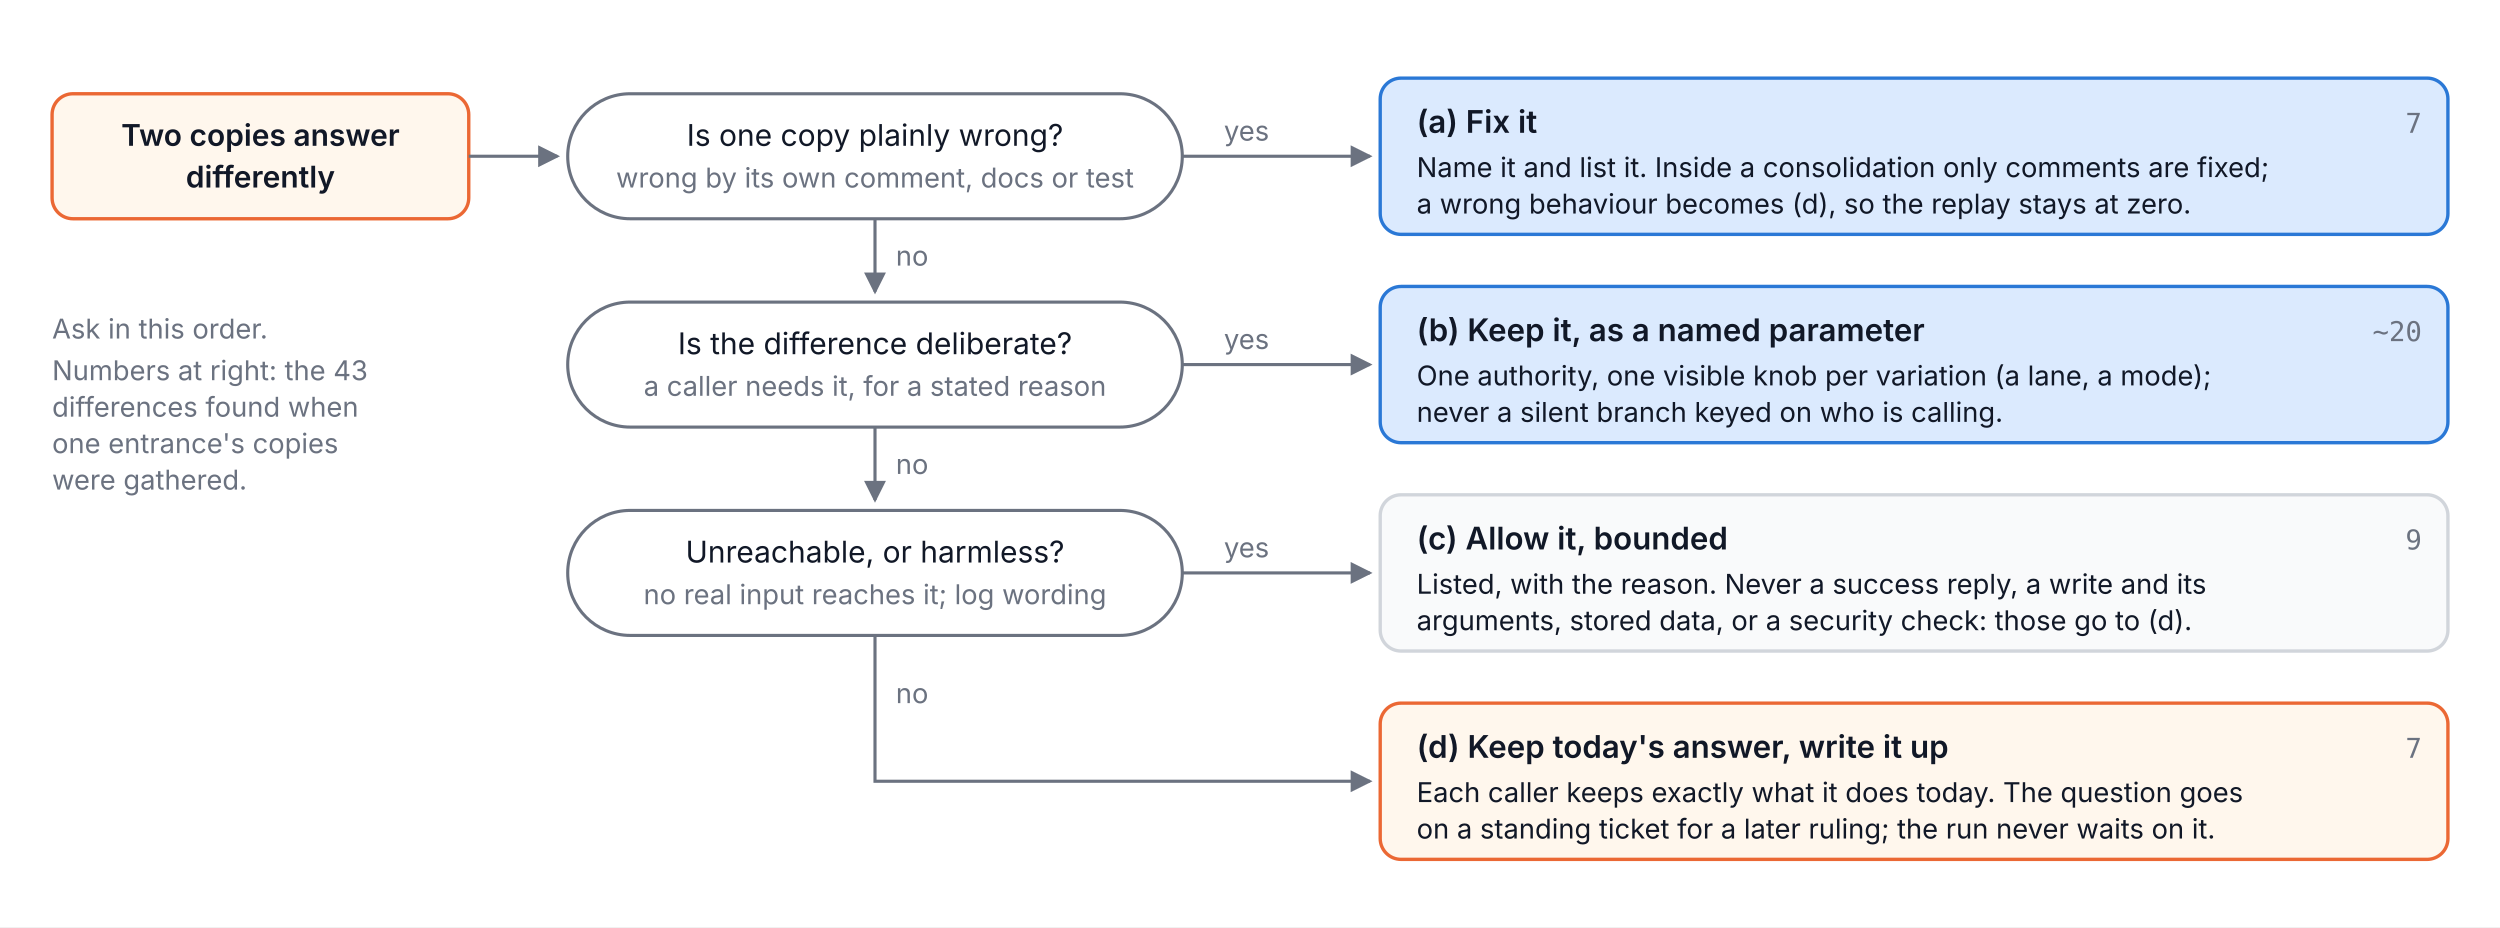
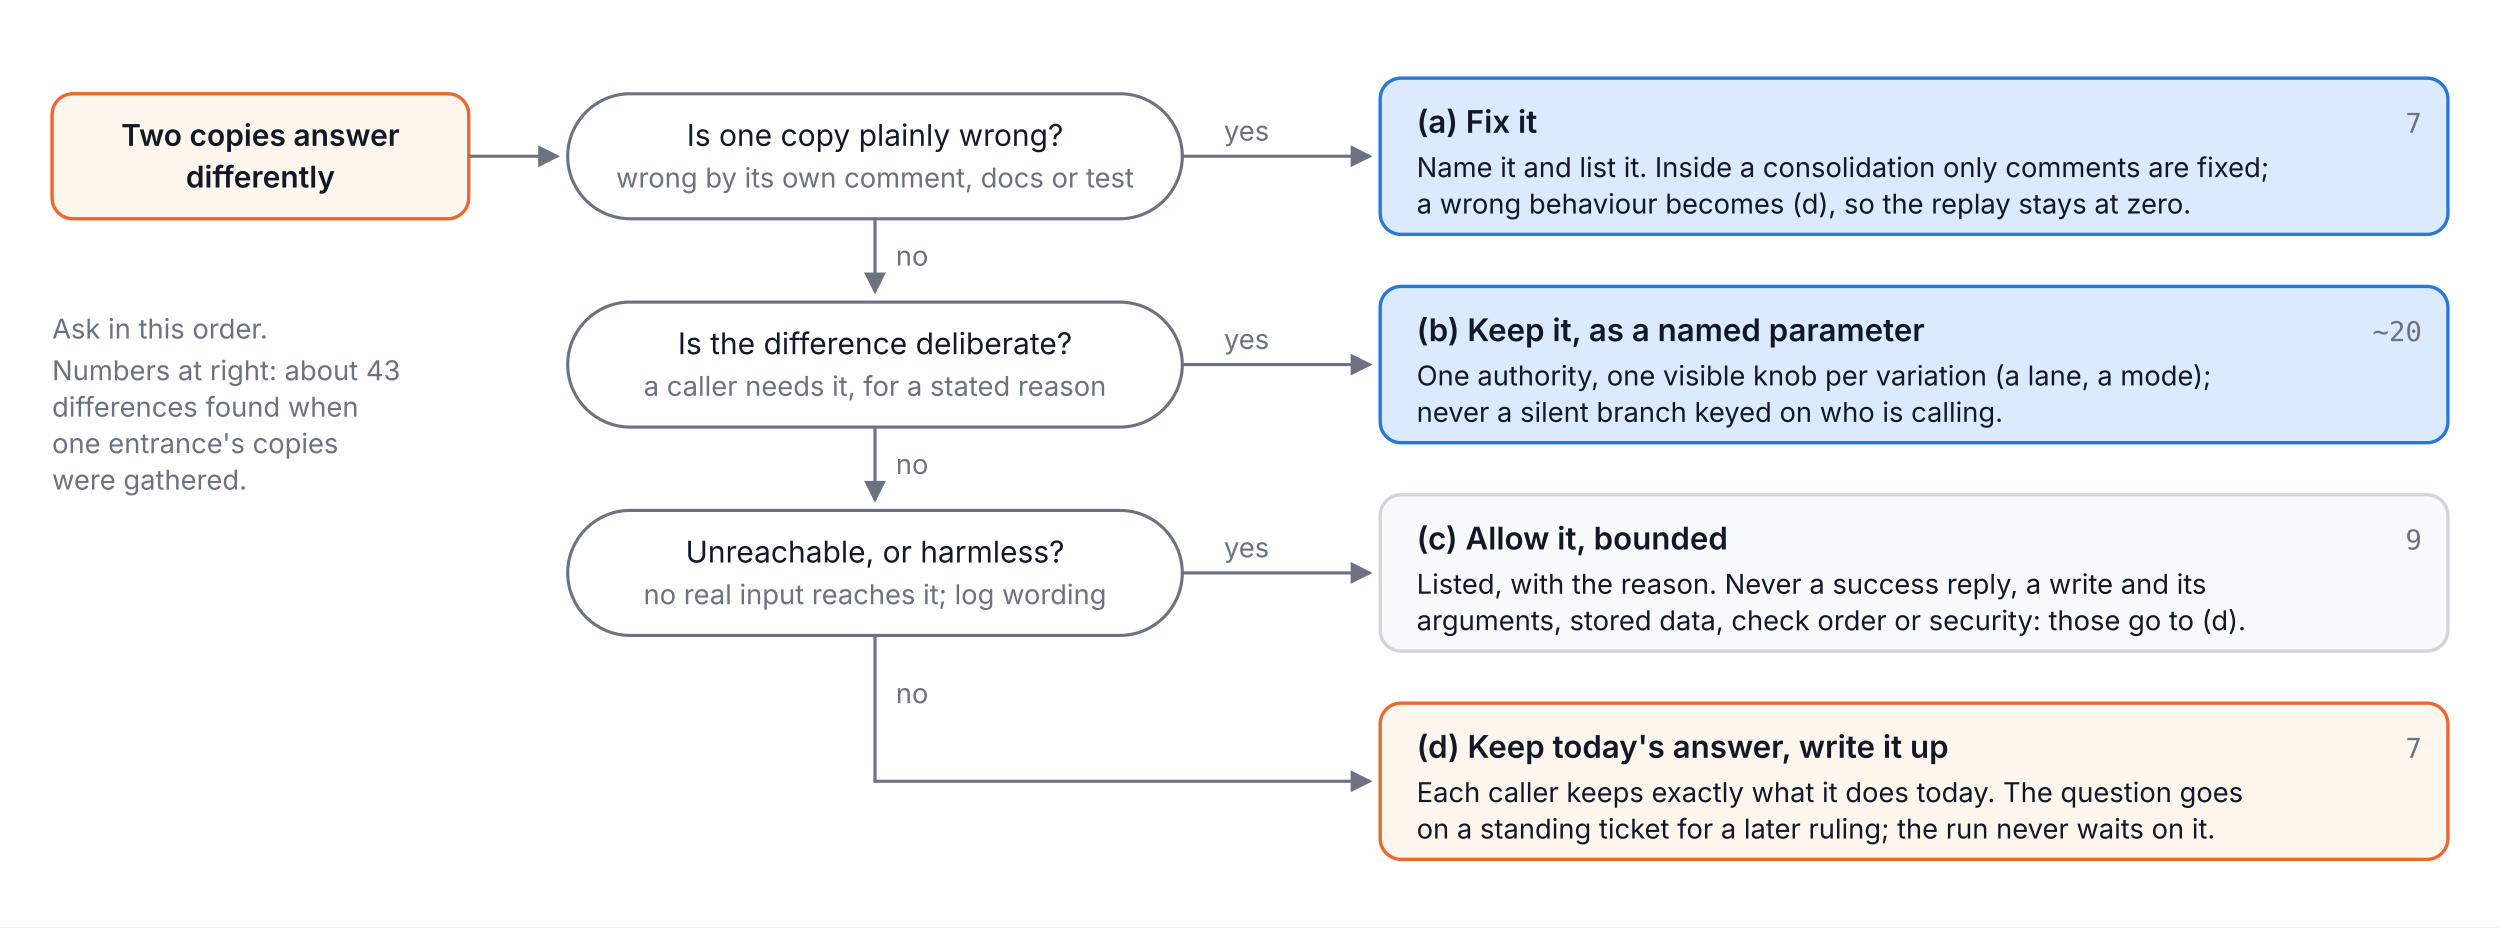
<svg xmlns="http://www.w3.org/2000/svg" width="960" height="356" viewBox="0 0 960 356" font-family="Inter, system-ui, sans-serif" font-size="12" role="img" aria-label="When two copies of a decision answer differently, three questions in order sort the difference. Is one copy plainly wrong? Fix it and name the fix. Is the difference deliberate? Keep it as a named parameter of the one authority. Is it unreachable or harmless? Allow it, listed, never in security, money or stored data. Otherwise keep today's behaviour for each caller and write the question up for a later ruling.">
  <style data-figure-theme="1">@media (prefers-color-scheme: dark){rect[fill="#fff"]:not([fill-opacity]),rect[fill="#ffffff"]:not([fill-opacity]),rect[fill="white"]:not([fill-opacity]){fill:#16181d}[stroke="#fff"],[stroke="#ffffff"],[stroke="white"]{stroke:#16181d}circle[fill="#fff"]:not([fill-opacity]),circle[fill="#ffffff"]:not([fill-opacity]),circle[fill="white"]:not([fill-opacity]){fill:#16181d}path[fill="#fff"]:not([fill-opacity]),path[fill="#ffffff"]:not([fill-opacity]),path[fill="white"]:not([fill-opacity]){fill:#16181d}polygon[fill="#fff"]:not([fill-opacity]),polygon[fill="#ffffff"]:not([fill-opacity]),polygon[fill="white"]:not([fill-opacity]){fill:#16181d}ellipse[fill="#fff"]:not([fill-opacity]),ellipse[fill="#ffffff"]:not([fill-opacity]),ellipse[fill="white"]:not([fill-opacity]){fill:#16181d}text[fill="#111827"]:not([data-on-fill]),text[fill="#1f2937"]:not([data-on-fill]),text[fill="#333"]:not([data-on-fill]),text[fill="#1f2328"]:not([data-on-fill]),text[fill="#555"]:not([data-on-fill]),text[fill="#475569"]:not([data-on-fill]){fill:#e6e6e6}[stroke="#111827"],[stroke="#1f2937"],[stroke="#333"],[stroke="#1f2328"],[stroke="#555"],[stroke="#475569"]{stroke:#e6e6e6}text[fill="#6b7280"]:not([data-on-fill]),text[fill="#666"]:not([data-on-fill]),text[fill="#667085"]:not([data-on-fill]),text[fill="#888"]:not([data-on-fill]),text[fill="#6e7781"]:not([data-on-fill]),text[fill="#999"]:not([data-on-fill]),text[fill="#aaa"]:not([data-on-fill]),text[fill="#bbb"]:not([data-on-fill]),text[fill="#9ca3af"]:not([data-on-fill]),text[fill="#94a3b8"]:not([data-on-fill]){fill:#9aa0a6}[stroke="#6b7280"],[stroke="#666"],[stroke="#667085"],[stroke="#888"],[stroke="#6e7781"],[stroke="#999"],[stroke="#aaa"],[stroke="#bbb"],[stroke="#9ca3af"],[stroke="#94a3b8"]{stroke:#9aa0a6}[stroke="#e5e7eb"],[stroke="#eee"],[stroke="#d1d5db"],[stroke="#f0f0f0"],[stroke="#cbd5e1"],[stroke="#d9d9d9"]{stroke:#2c313a}[fill="#f3f4f6"],[fill="#f9fafb"]{fill:#1f222a}rect[fill="#f0f0f0"],rect[fill="#d1d5db"],rect[fill="#e5e7eb"],rect[fill="#eee"]{fill:#2c313a}text:not([fill]):not([class]):not([data-on-fill]){fill:#e6e6e6}rect[fill="#1f2937"],circle[fill="#1f2937"],path[fill="#1f2937"]{fill:#4b5563}rect[fill="#3b1f5e"],circle[fill="#3b1f5e"],path[fill="#3b1f5e"]{fill:#553185}svg .t,svg .h{fill:#e6e6e6}svg .a,svg .s{fill:#9aa0a6}svg .f{fill:#1f222a;stroke:#2c313a}svg .g{stroke:#2c313a}rect[fill="#dbeafe"]{fill:#1d2d44}rect[fill="#93c5fd"]{fill:#2a5a9a}rect[fill="#fff7ed"]{fill:#2a2118}}</style>
  <defs>
    <marker id="ah" viewBox="0 0 8 8" refX="7" refY="4" markerWidth="7" markerHeight="7" orient="auto">
      <path d="M0 0 L8 4 L0 8 z" fill="#6b7280" />
    </marker>
  </defs>
  <rect x="0" y="0" width="960" height="356" fill="#fff" />
  <rect x="20" y="36" width="160" height="48" rx="8" fill="#fff7ed" stroke="#eb6834" stroke-width="1.3" />
  <text x="100" y="56" font-size="11.5" font-weight="600" fill="#111827" text-anchor="middle">Two copies answer</text>
  <text x="100" y="72" font-size="11.5" font-weight="600" fill="#111827" text-anchor="middle">differently</text>
  <line x1="180" y1="60" x2="214" y2="60" stroke="#6b7280" stroke-width="1.2" marker-end="url(#ah)" />
  <g stroke="#6b7280" stroke-width="1.2">
    <rect x="218" y="36" width="236" height="48" rx="24" fill="#fff" />
    <rect x="218" y="116" width="236" height="48" rx="24" fill="#fff" />
    <rect x="218" y="196" width="236" height="48" rx="24" fill="#fff" />
  </g>
  <g font-size="11.5" fill="#111827" text-anchor="middle">
    <text x="336" y="56">Is one copy plainly wrong?</text>
    <text x="336" y="72" font-size="10.5" fill="#6b7280">wrong by its own comment, docs or test</text>
    <text x="336" y="136">Is the difference deliberate?</text>
    <text x="336" y="152" font-size="10.5" fill="#6b7280">a caller needs it, for a stated reason</text>
    <text x="336" y="216">Unreachable, or harmless?</text>
    <text x="336" y="232" font-size="10.5" fill="#6b7280">no real input reaches it; log wording</text>
  </g>
  <g stroke="#6b7280" stroke-width="1.2" marker-end="url(#ah)">
    <line x1="454" y1="60" x2="526" y2="60" />
    <line x1="454" y1="140" x2="526" y2="140" />
    <line x1="454" y1="220" x2="526" y2="220" />
  </g>
  <g font-size="10.5" fill="#6b7280">
    <text x="470" y="54">yes</text>
    <text x="470" y="134">yes</text>
    <text x="470" y="214">yes</text>
  </g>
  <g stroke="#6b7280" stroke-width="1.2" marker-end="url(#ah)">
    <line x1="336" y1="84" x2="336" y2="112" />
    <line x1="336" y1="164" x2="336" y2="192" />
    <path d="M336 244 V300 H526" fill="none" />
  </g>
  <g font-size="10.5" fill="#6b7280">
    <text x="344" y="102">no</text>
    <text x="344" y="182">no</text>
    <text x="344" y="270">no</text>
  </g>
  <g stroke-width="1.3">
    <rect x="530" y="30" width="410" height="60" rx="8" fill="#dbeafe" stroke="#2a78d6" />
    <rect x="530" y="110" width="410" height="60" rx="8" fill="#dbeafe" stroke="#2a78d6" />
    <rect x="530" y="190" width="410" height="60" rx="8" fill="#f9fafb" stroke="#d1d5db" />
    <rect x="530" y="270" width="410" height="60" rx="8" fill="#fff7ed" stroke="#eb6834" />
  </g>
  <g font-size="12" font-weight="600" fill="#111827">
    <text x="544" y="51">(a) Fix it</text>
    <text x="544" y="131">(b) Keep it, as a named parameter</text>
    <text x="544" y="211">(c) Allow it, bounded</text>
    <text x="544" y="291">(d) Keep today's answer, write it up</text>
  </g>
  <g font-size="10.5" fill="#111827">
    <text x="544" y="68">Name it and list it. Inside a consolidation only comments are fixed;</text>
    <text x="544" y="82">a wrong behaviour becomes (d), so the replay stays at zero.</text>
    <text x="544" y="148">One authority, one visible knob per variation (a lane, a mode);</text>
    <text x="544" y="162">never a silent branch keyed on who is calling.</text>
    <text x="544" y="228">Listed, with the reason. Never a success reply, a write and its</text>
-     <text x="544" y="242">arguments, stored data, or a security check: those go to (d).</text>
+     <text x="544" y="242">arguments, stored data, check order or security: those go to (d).</text>
    <text x="544" y="308">Each caller keeps exactly what it does today. The question goes</text>
    <text x="544" y="322">on a standing ticket for a later ruling; the run never waits on it.</text>
  </g>
  <g font-size="10.5" fill="#6b7280" text-anchor="end" font-family="JetBrains Mono, ui-monospace, monospace">
    <text x="930" y="51">7</text>
    <text x="930" y="131">~20</text>
    <text x="930" y="211">9</text>
    <text x="930" y="291">7</text>
  </g>
  <text x="20" y="130" font-size="10.5" fill="#6b7280">Ask in this order.</text>
-   <text x="20" y="146" font-size="10.5" fill="#6b7280">Numbers at right: the 43</text>
+   <text x="20" y="146" font-size="10.5" fill="#6b7280">Numbers at right: about 43</text>
  <text x="20" y="160" font-size="10.5" fill="#6b7280">differences found when</text>
  <text x="20" y="174" font-size="10.5" fill="#6b7280">one entrance's copies</text>
  <text x="20" y="188" font-size="10.5" fill="#6b7280">were gathered.</text>
</svg>
